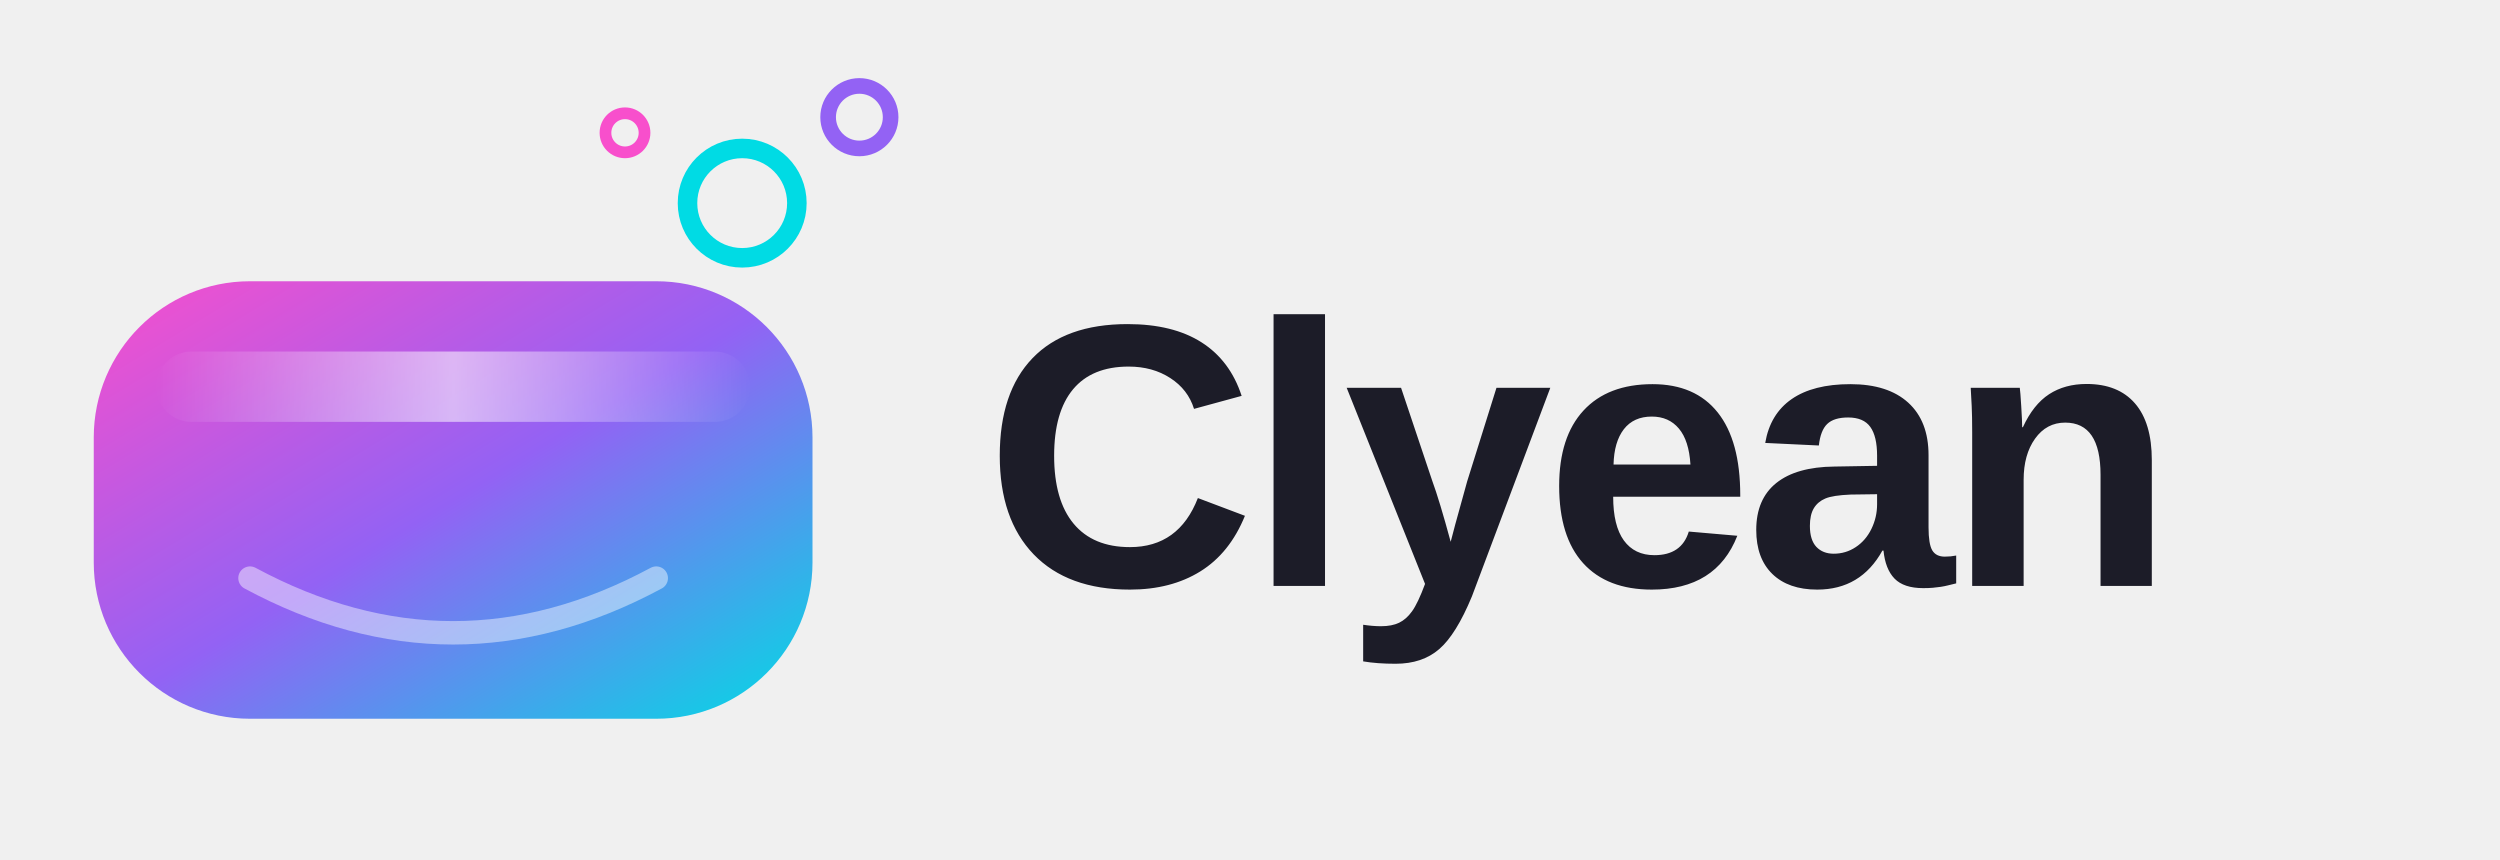
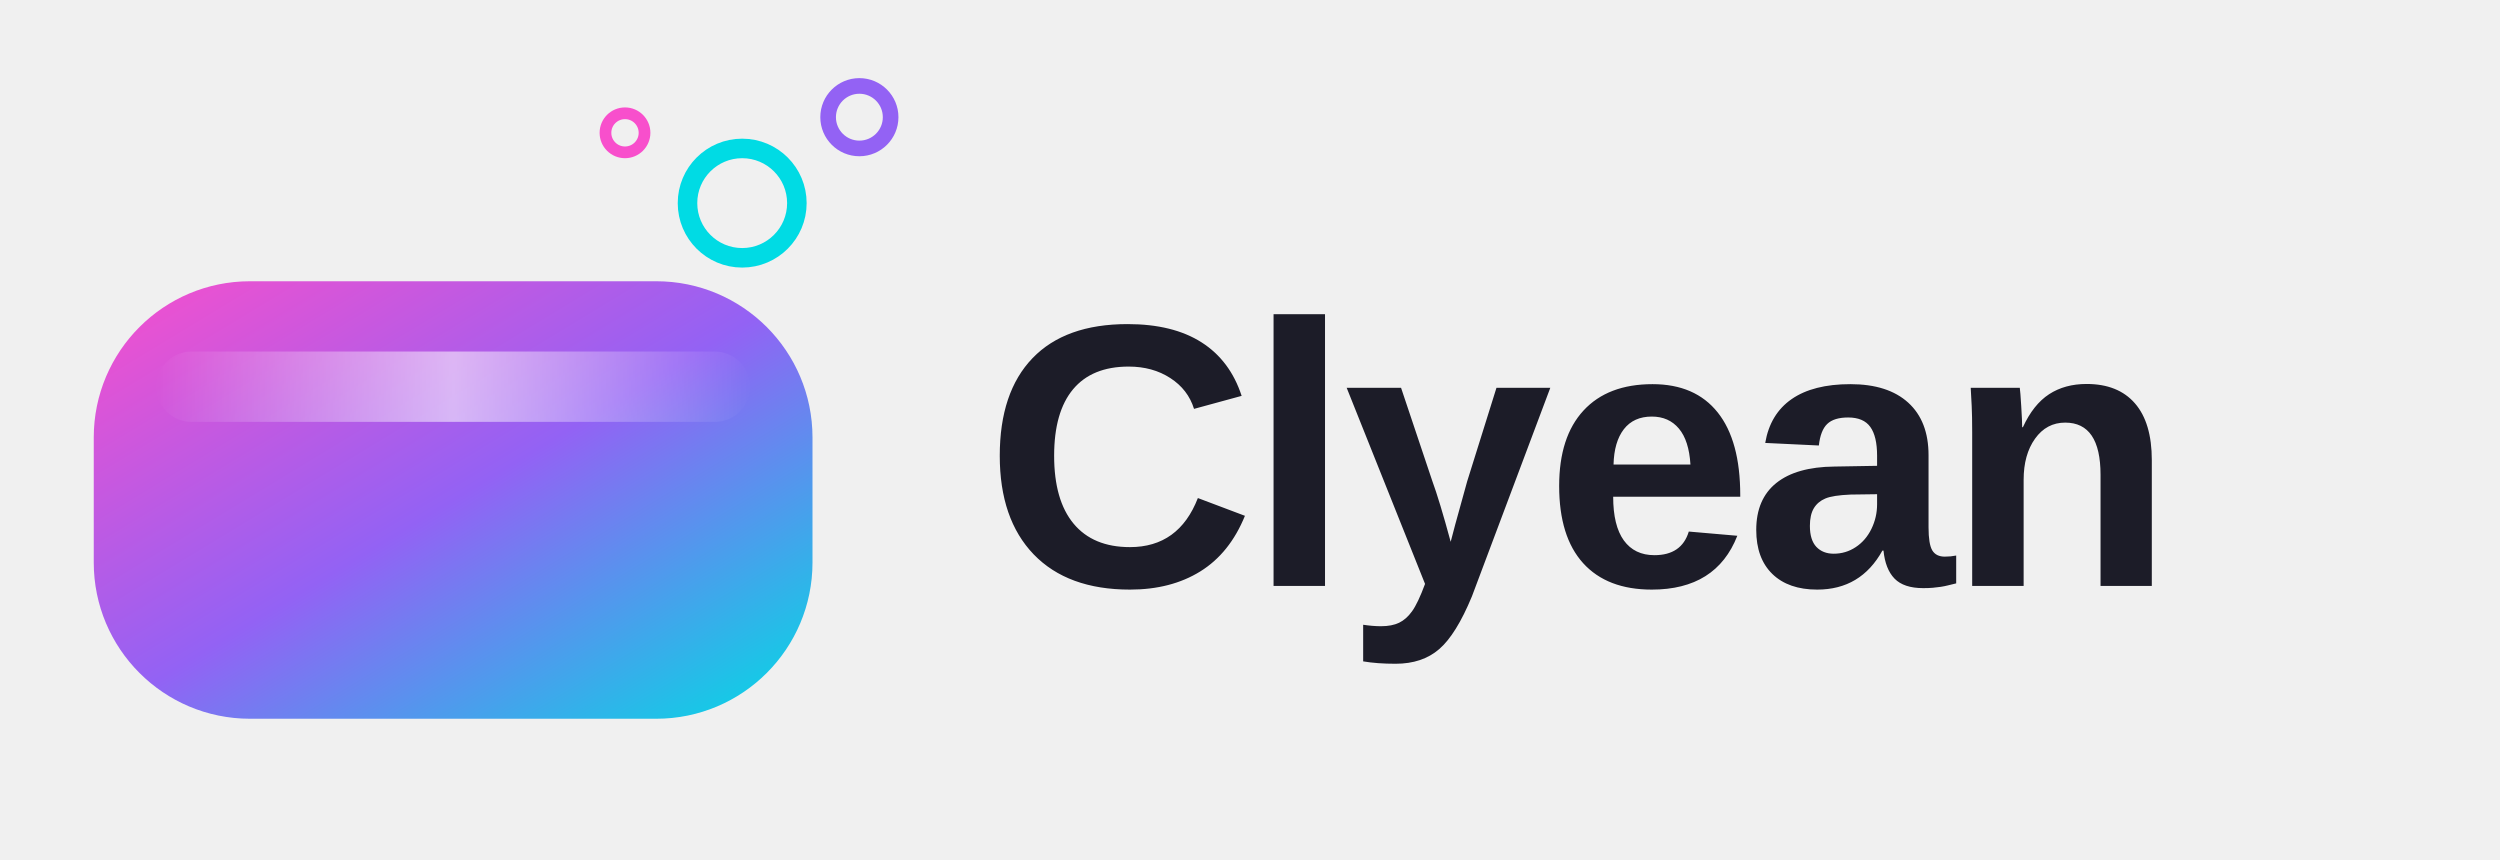
<svg xmlns="http://www.w3.org/2000/svg" viewBox="0 0 640 220" width="640" height="220" role="img" aria-labelledby="title desc">
  <defs>
    <linearGradient id="soap" x1="0" y1="0" x2="1" y2="1">
      <stop offset="0" stop-color="#f84fcc" />
      <stop offset="0.5" stop-color="#9362f4" />
      <stop offset="1" stop-color="#00dbe4" />
    </linearGradient>
    <linearGradient id="shine" x1="0" y1="0" x2="1" y2="0">
      <stop offset="0" stop-color="#ffffff" stop-opacity="0" />
      <stop offset="0.5" stop-color="#ffffff" stop-opacity="0.55" />
      <stop offset="1" stop-color="#ffffff" stop-opacity="0" />
    </linearGradient>
  </defs>
  <rect x="24" y="72" width="184" height="112" rx="40" ry="40" fill="url(#soap)" />
  <rect x="40" y="90" width="152" height="18" rx="9" ry="9" fill="url(#shine)" />
-   <path d="M64 148 Q116 176 168 148" fill="none" stroke="#ffffff" stroke-opacity="0.45" stroke-width="6" stroke-linecap="round" />
  <circle cx="190" cy="52" r="14" fill="none" stroke="#00dbe4" stroke-width="5" />
  <circle cx="220" cy="30" r="8" fill="none" stroke="#9362f4" stroke-width="4" />
  <circle cx="160" cy="34" r="5" fill="none" stroke="#f84fcc" stroke-width="3" />
  <text x="252" y="150" font-family="Archivo, 'Helvetica Neue', Arial, sans-serif" font-size="96" font-weight="800" letter-spacing="-2" fill="#1c1c28">Clyean</text>
</svg>
